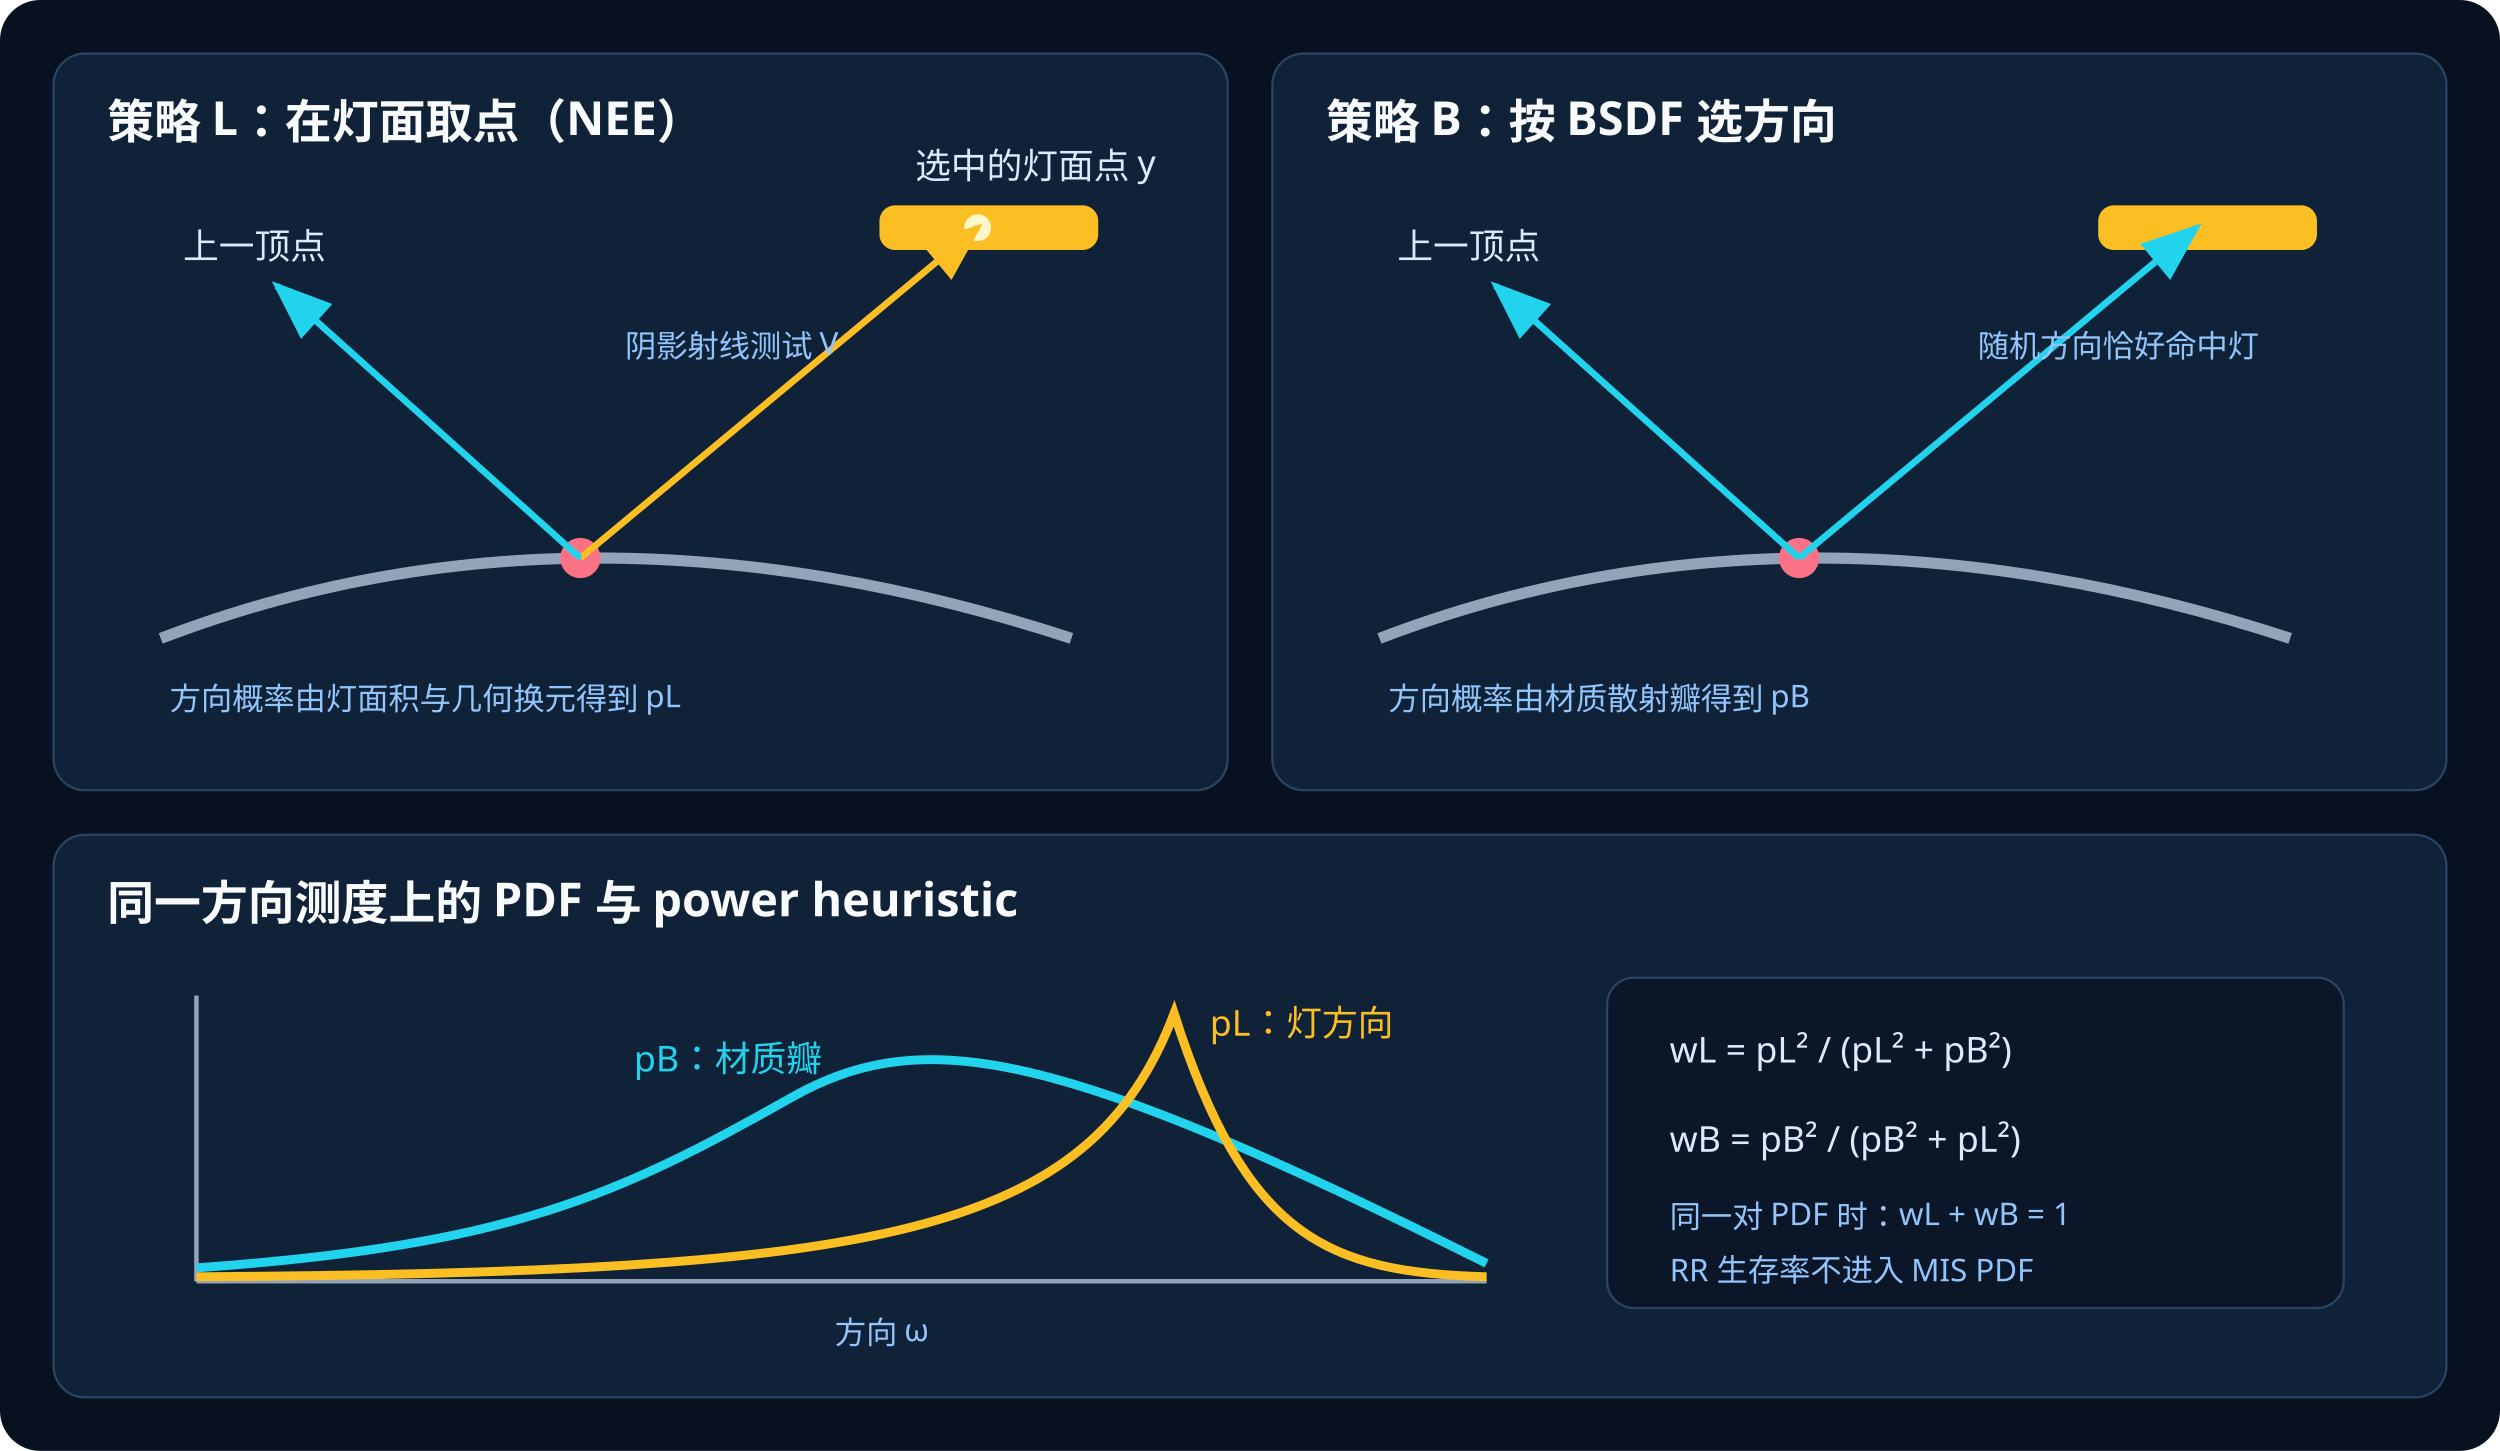
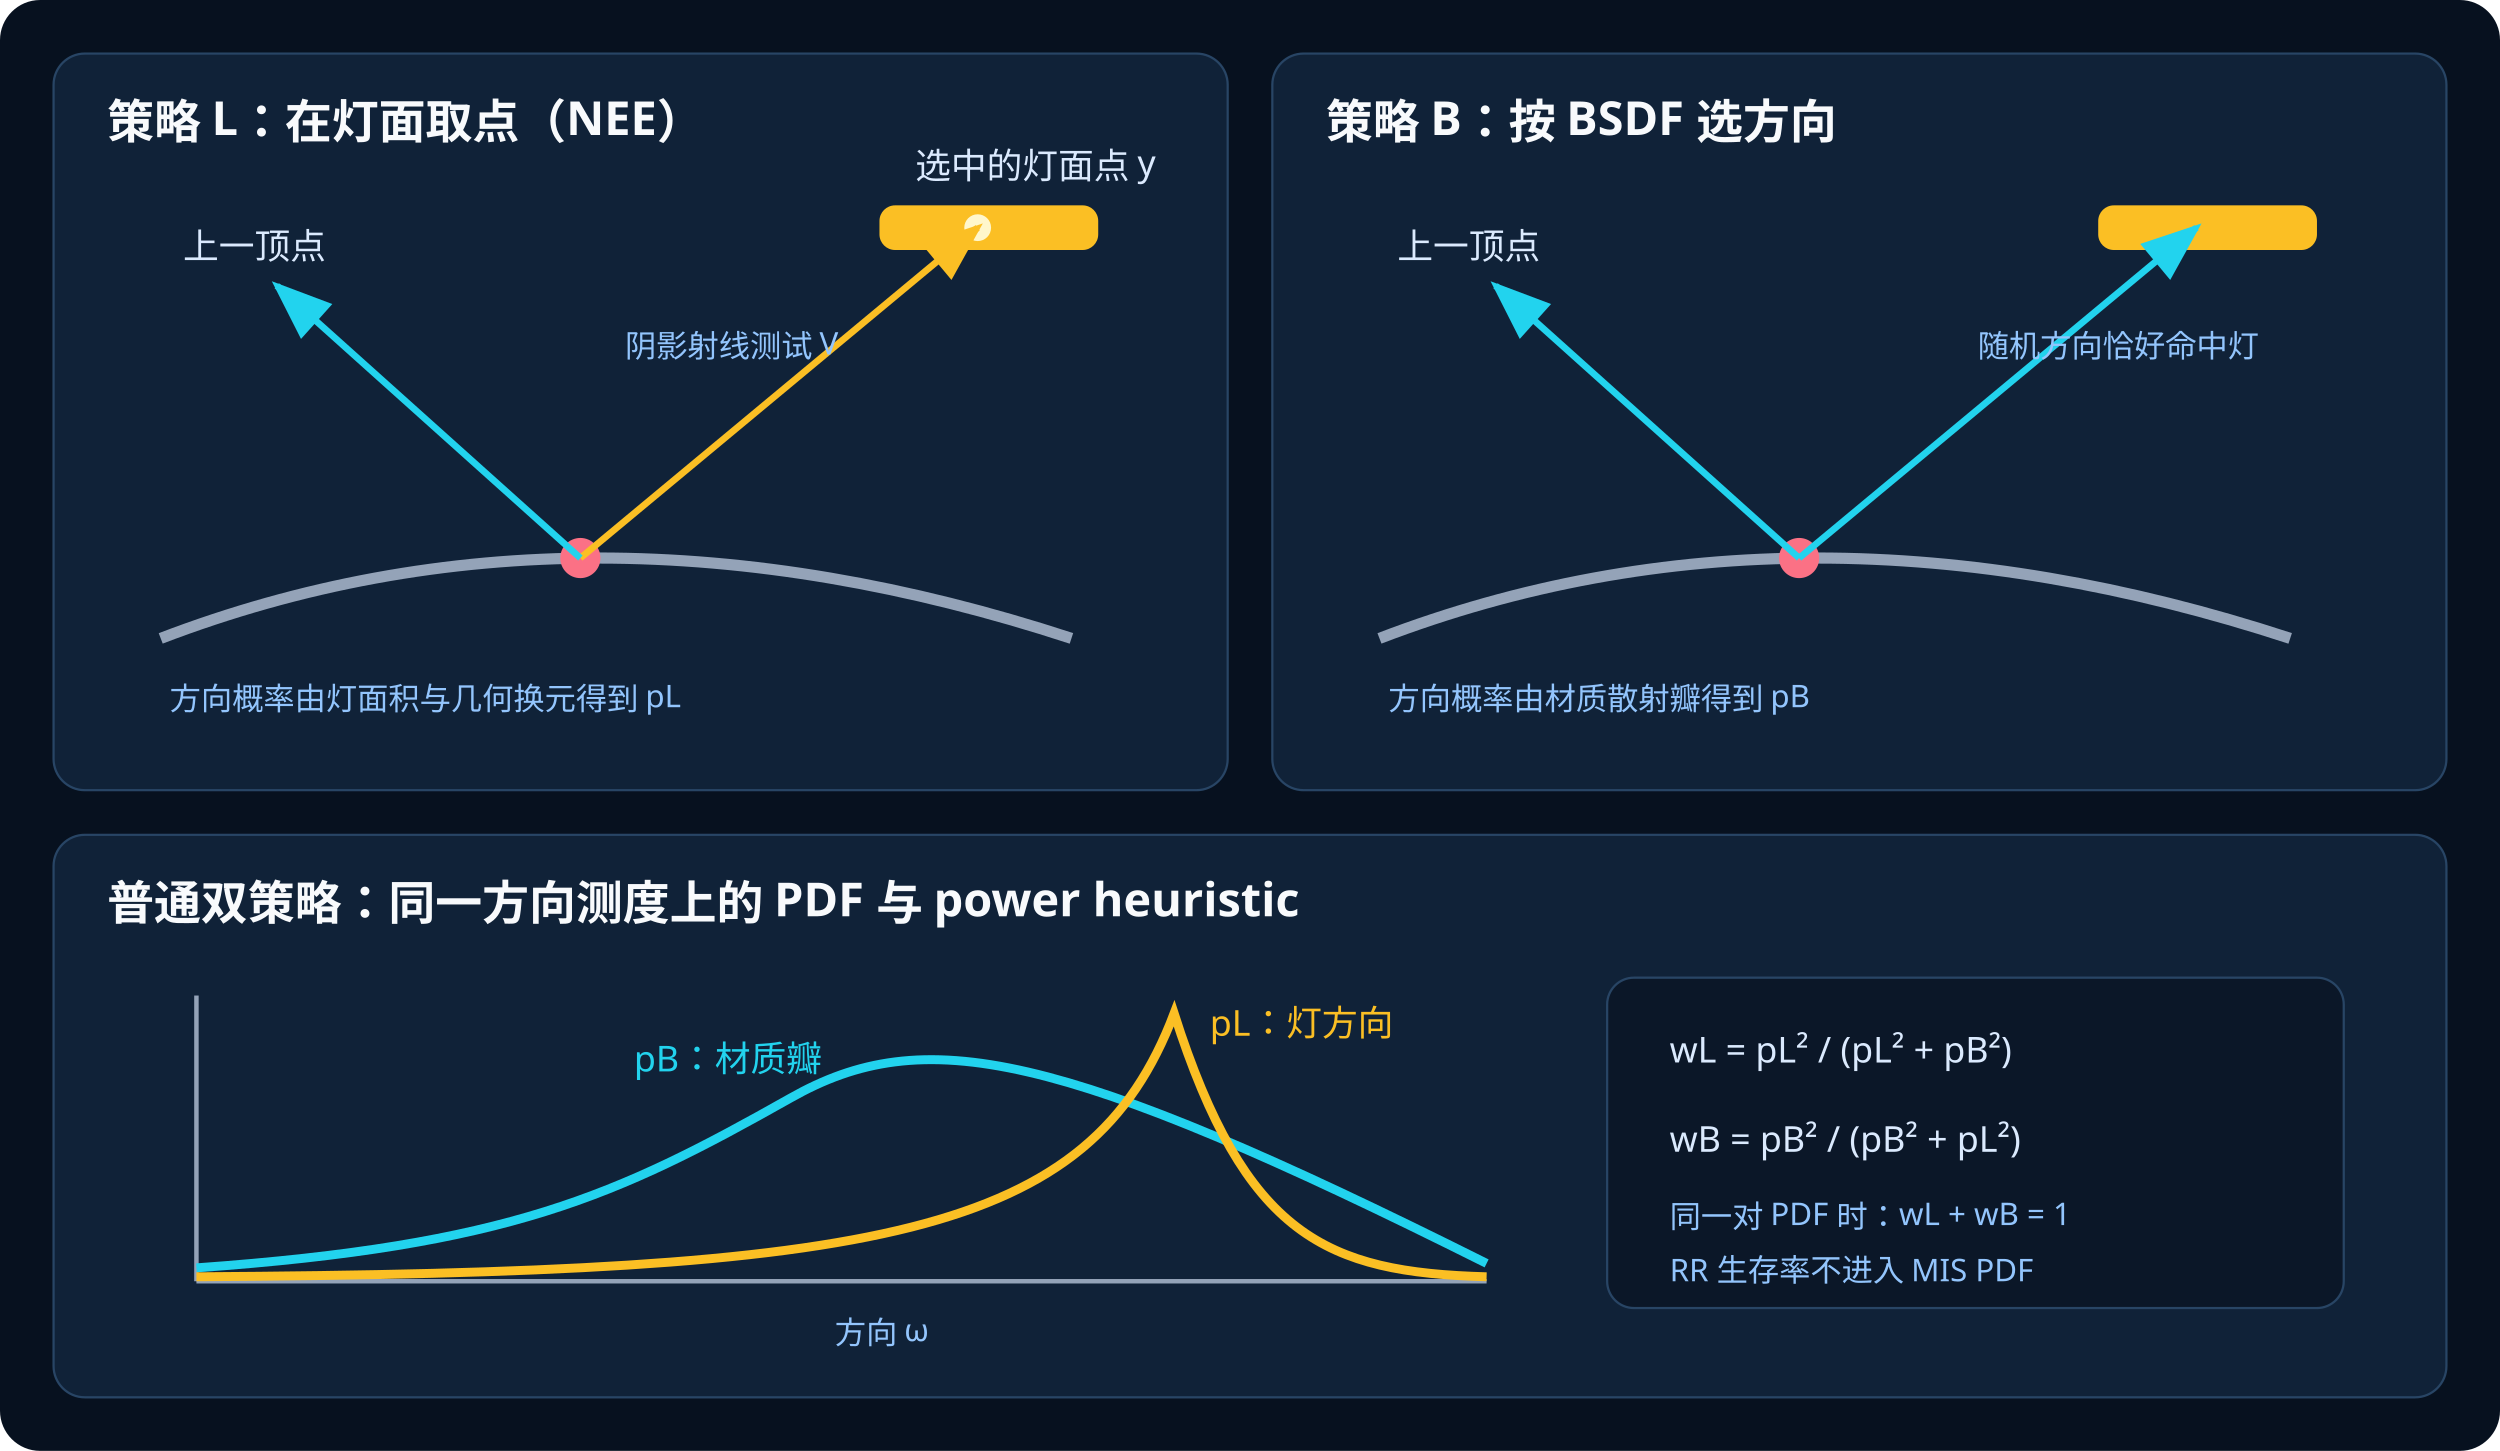
<svg xmlns="http://www.w3.org/2000/svg" viewBox="0 0 1120 650" role="img" aria-labelledby="title desc">
  <defs>
    <marker id="cyan" markerWidth="9" markerHeight="7" refX="8" refY="3.5" orient="auto">
      <path d="M0 0L9 3.5L0 7Z" fill="#22d3ee" />
    </marker>
    <marker id="yellow" markerWidth="9" markerHeight="7" refX="8" refY="3.5" orient="auto">
      <path d="M0 0L9 3.5L0 7Z" fill="#fbbf24" />
    </marker>
    <style>.h{font:700 21px system-ui,sans-serif;fill:#f8fafc}.t{font:16px system-ui,sans-serif;fill:#dbeafe}.s{font:14px system-ui,sans-serif;fill:#93c5fd}.surf{stroke:#94a3b8;stroke-width:5;fill:none}</style>
  </defs>
  <rect width="1120" height="650" rx="18" fill="#07111f" />
  <rect x="24" y="24" width="526" height="330" rx="14" fill="#102238" stroke="#284565" />
  <rect x="570" y="24" width="526" height="330" rx="14" fill="#102238" stroke="#284565" />
  <text x="48" y="62" class="h">策略 L：在灯面取点（NEE）</text>
  <path d="M72 286 Q260 214 480 286" class="surf" />
  <circle cx="260" cy="250" r="9" fill="#fb7185" />
  <rect x="394" y="92" width="98" height="20" rx="7" fill="#fbbf24" />
  <circle cx="438" cy="102" r="6" fill="#fff7cc" />
  <line x1="260" y1="250" x2="438" y2="102" stroke="#fbbf24" stroke-width="3" marker-end="url(#yellow)" />
  <line x1="260" y1="250" x2="124" y2="128" stroke="#22d3ee" stroke-width="3" marker-end="url(#cyan)" />
  <text x="410" y="80" class="t">选中的灯面点 y</text>
  <text x="280" y="160" class="s">阴影射线测试 V</text>
  <text x="82" y="116" class="t">上一顶点</text>
  <text x="76" y="318" class="s">方向概率由灯面积与几何换元得到 pL</text>
  <text x="594" y="62" class="h">策略 B：按 BSDF 选方向</text>
  <path d="M618 286 Q806 214 1026 286" class="surf" />
  <circle cx="806" cy="250" r="9" fill="#fb7185" />
  <rect x="940" y="92" width="98" height="20" rx="7" fill="#fbbf24" />
  <line x1="806" y1="250" x2="984" y2="102" stroke="#22d3ee" stroke-width="3" marker-end="url(#cyan)" />
  <line x1="806" y1="250" x2="670" y2="128" stroke="#22d3ee" stroke-width="3" marker-end="url(#cyan)" />
  <text x="886" y="160" class="s">随机方向恰好命中灯</text>
  <text x="626" y="116" class="t">上一顶点</text>
  <text x="622" y="318" class="s">方向概率由材质散射瓣得到 pB</text>
  <rect x="24" y="374" width="1072" height="252" rx="14" fill="#102238" stroke="#284565" />
-   <text x="48" y="412" class="h">同一方向测度上的 PDF 与 power heuristic</text>
+   <text x="48" y="412" class="h">普通双策略：同一方向测度上的 PDF 与 power heuristic</text>
  <line x1="88" y1="574" x2="666" y2="574" stroke="#94a3b8" stroke-width="2" />
  <line x1="88" y1="574" x2="88" y2="446" stroke="#94a3b8" stroke-width="2" />
  <path d="M88 568 C228 558 276 536 354 492 C414 458 474 470 666 566" fill="none" stroke="#22d3ee" stroke-width="4" />
  <path d="M88 572 C396 570 488 554 526 454 C558 554 594 570 666 572" fill="none" stroke="#fbbf24" stroke-width="4" />
  <text x="284" y="480" style="font:16px system-ui,sans-serif;fill:#22d3ee">pB：材质瓣</text>
  <text x="542" y="464" style="font:16px system-ui,sans-serif;fill:#fbbf24">pL：灯方向</text>
  <text x="374" y="602" class="s">方向 ω</text>
  <rect x="720" y="438" width="330" height="148" rx="12" fill="#0b1728" stroke="#284565" />
  <text x="748" y="476" class="t">wL = pL² / (pL² + pB²)</text>
  <text x="748" y="516" class="t">wB = pB² / (pB² + pL²)</text>
  <text x="748" y="550" class="s">同一对 PDF 时：wL + wB = 1</text>
  <text x="748" y="574" class="s">RR 生存率不进入 MIS PDF</text>
</svg>
